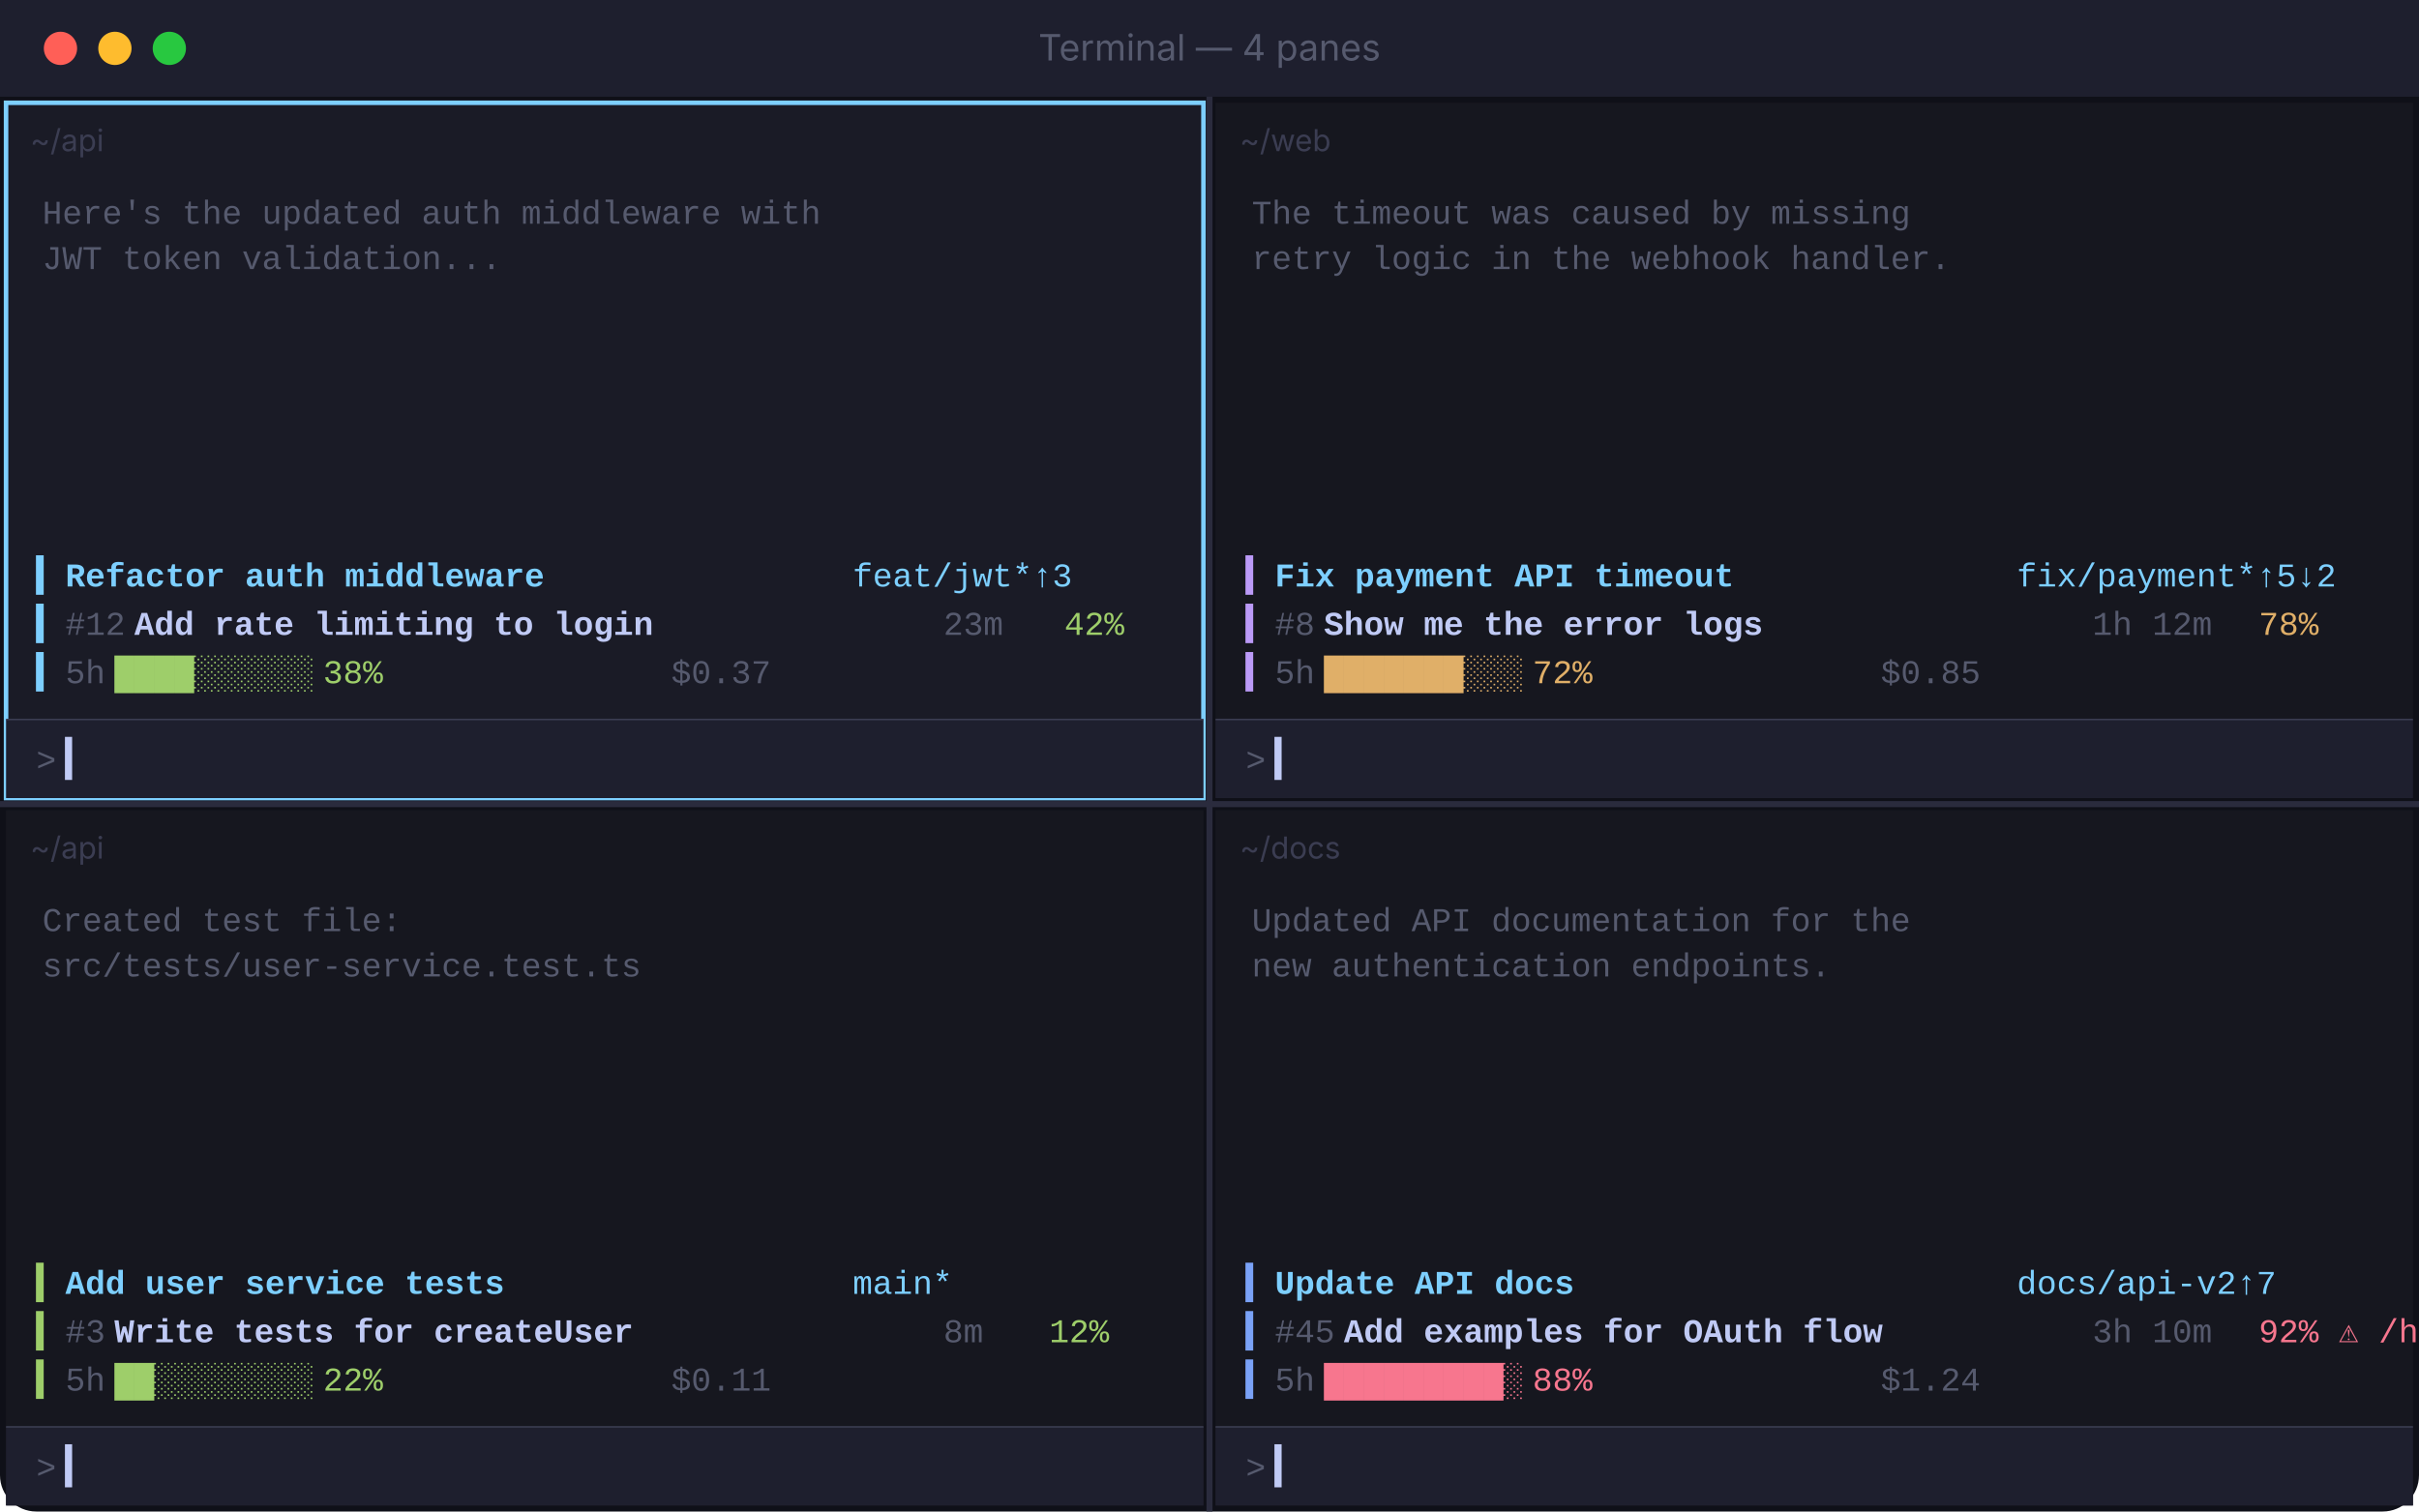
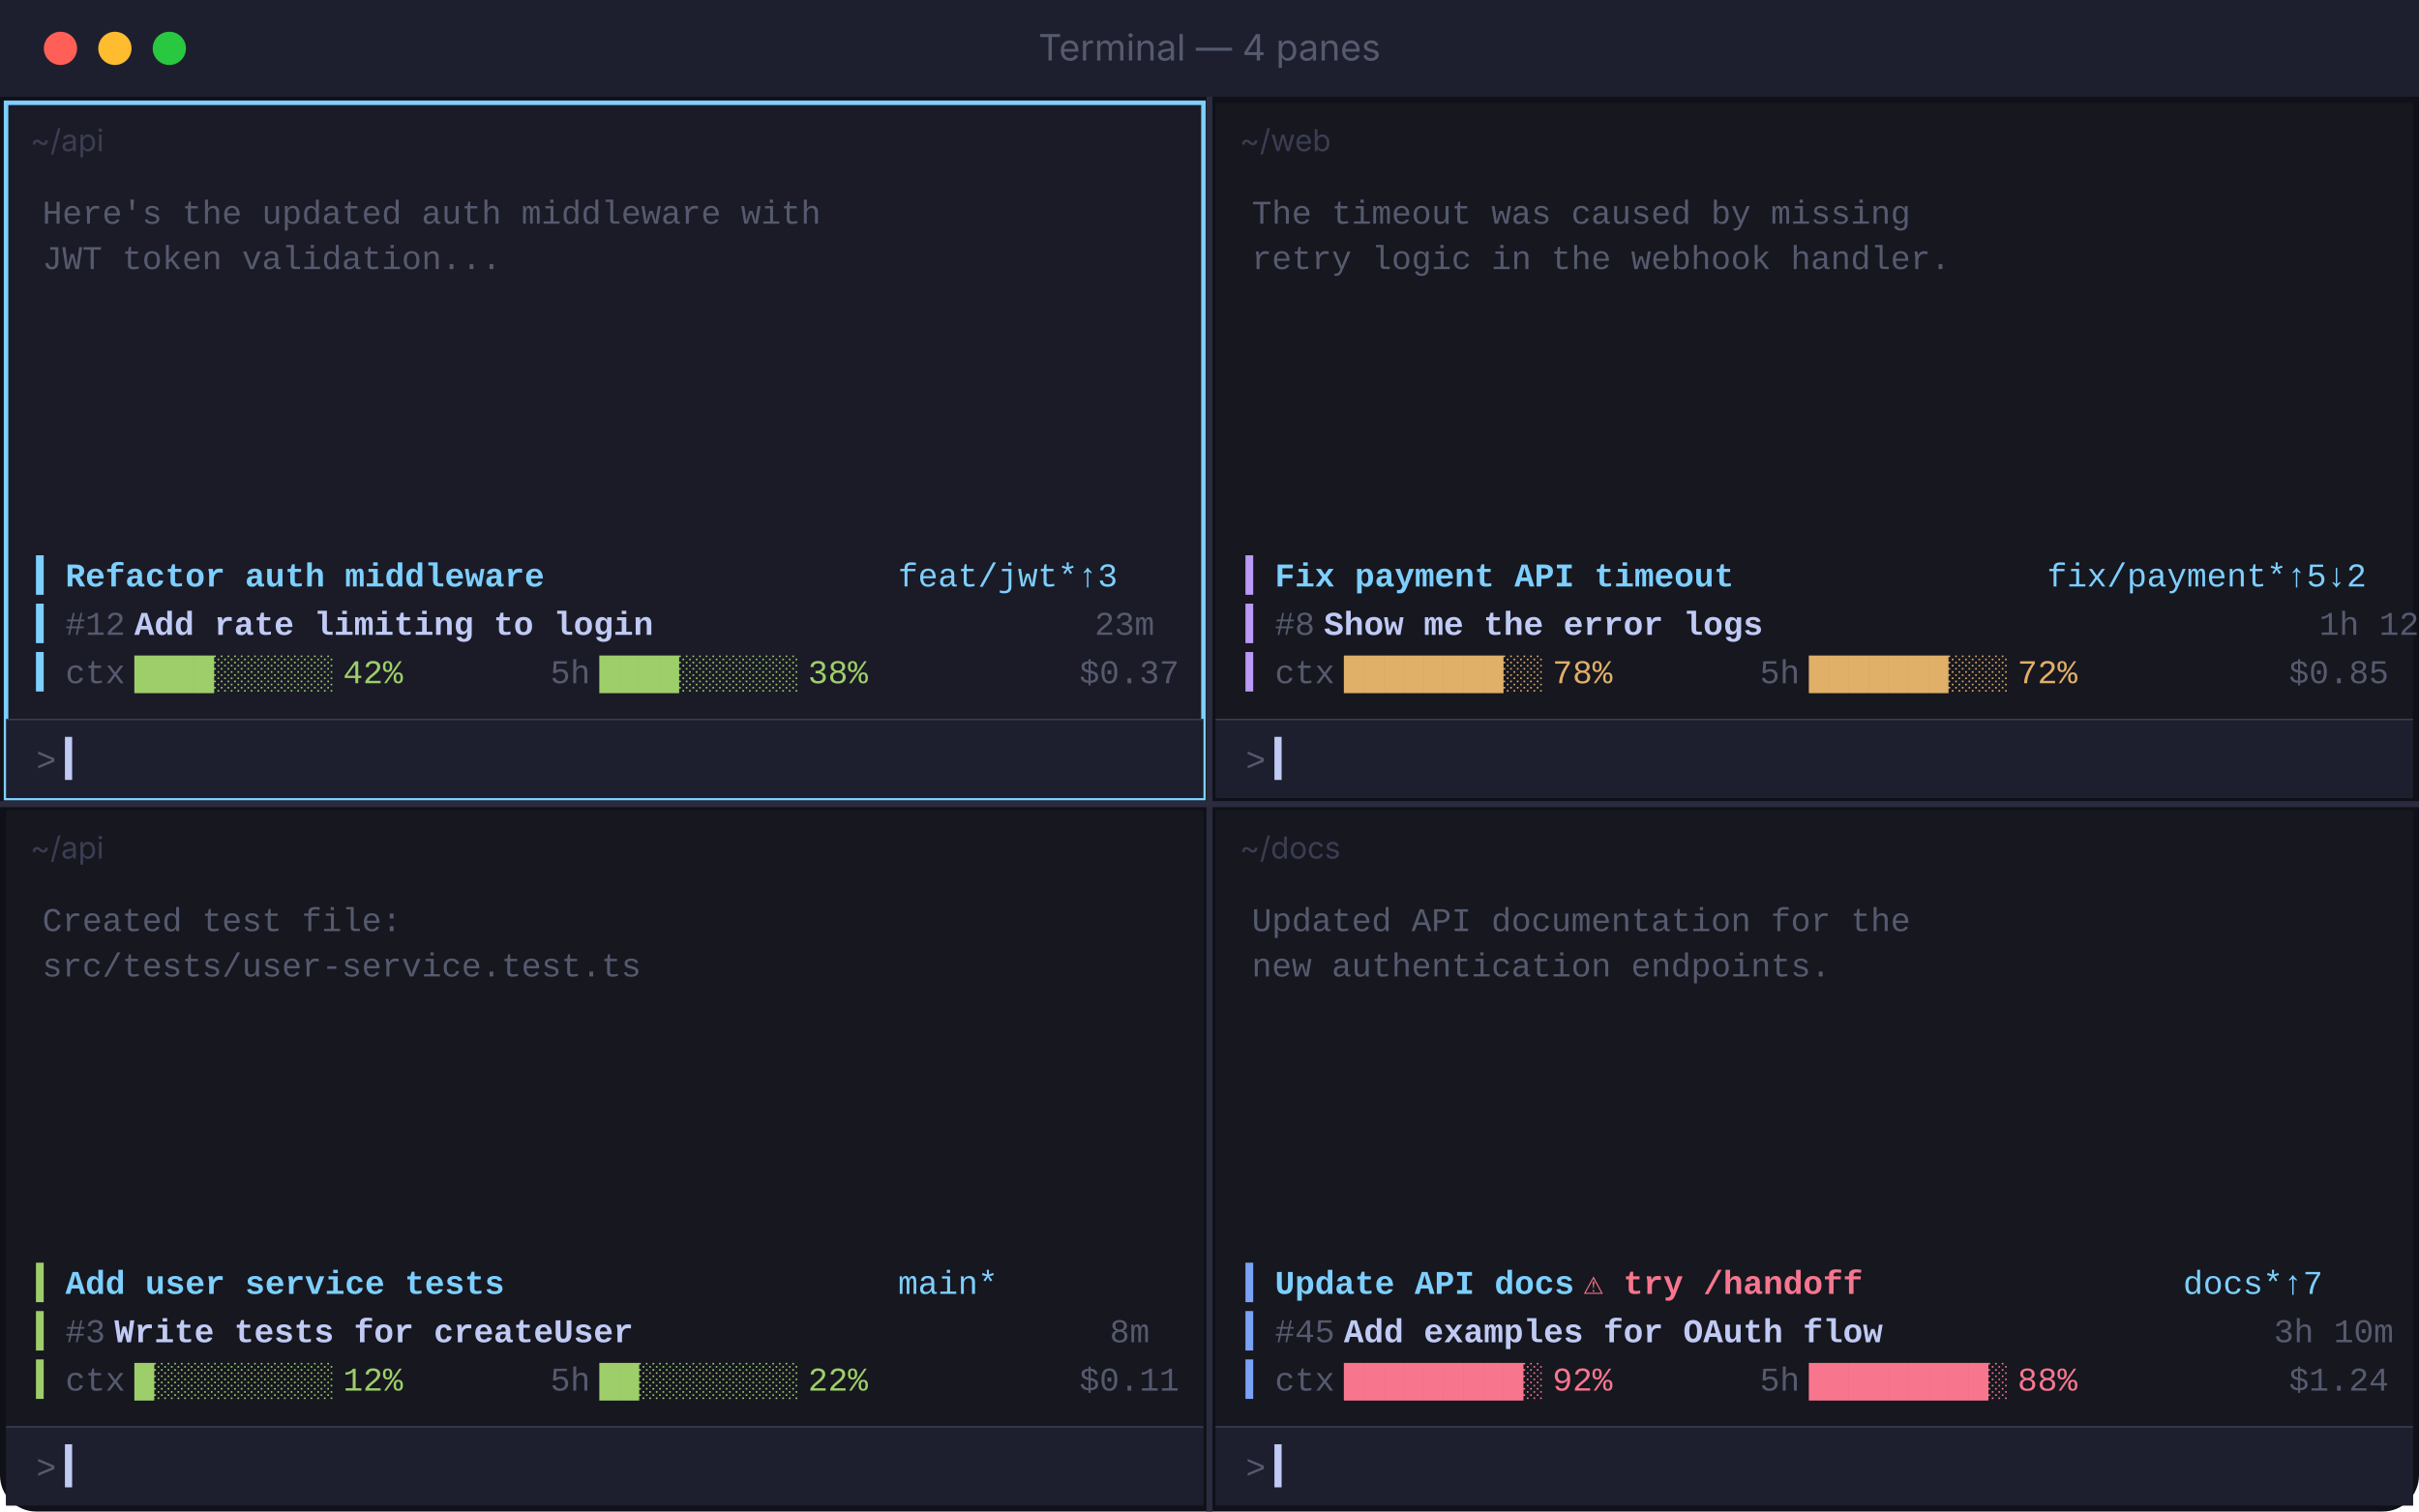
<svg xmlns="http://www.w3.org/2000/svg" width="800" height="500" viewBox="0 0 800 500">
  <defs>
    <style>
      .bg { fill: #1a1b26; }
      .bg-dim { fill: #16171f; }
      .divider { stroke: #2a2b3d; stroke-width: 2; }
      .dim { fill: #565a6e; font-family: 'Menlo', 'Consolas', 'Courier New', monospace; font-size: 11px; }
      .text { fill: #c0caf5; font-family: 'Menlo', 'Consolas', 'Courier New', monospace; font-size: 11px; }
      .text-bold { fill: #c0caf5; font-family: 'Menlo', 'Consolas', 'Courier New', monospace; font-size: 11px; font-weight: bold; }
      .cyan { fill: #7dcfff; font-family: 'Menlo', 'Consolas', 'Courier New', monospace; font-size: 11px; }
      .cyan-bold { fill: #7dcfff; font-family: 'Menlo', 'Consolas', 'Courier New', monospace; font-size: 11px; font-weight: bold; }
      .yellow { fill: #e0af68; font-family: 'Menlo', 'Consolas', 'Courier New', monospace; font-size: 11px; }
      .green { fill: #9ece6a; font-family: 'Menlo', 'Consolas', 'Courier New', monospace; font-size: 11px; }
      .red { fill: #f7768e; font-family: 'Menlo', 'Consolas', 'Courier New', monospace; font-size: 11px; }
+       .red-bold { fill: #f7768e; font-family: 'Menlo', 'Consolas', 'Courier New', monospace; font-size: 11px; font-weight: bold; }
      .magenta { fill: #bb9af7; font-family: 'Menlo', 'Consolas', 'Courier New', monospace; font-size: 11px; }
      .blue { fill: #7aa2f7; font-family: 'Menlo', 'Consolas', 'Courier New', monospace; font-size: 11px; }
      .prompt-bg { fill: #1e1f2e; }
      .cursor { fill: #c0caf5; }
      .title-bar { fill: #1e1f2e; }
      .title-text { fill: #565a6e; font-family: 'SF Pro Display', 'Helvetica Neue', sans-serif; font-size: 12px; }
      .pane-label { fill: #3b3d52; font-family: 'SF Pro Display', 'Helvetica Neue', sans-serif; font-size: 10px; }
      .active-indicator { fill: none; stroke: #7dcfff; stroke-width: 1.5; }
    </style>
  </defs>
  <rect fill="#0f1018" width="800" height="500" rx="12" />
  <rect class="title-bar" x="0" y="0" width="800" height="32" rx="12 12 0 0" />
  <circle cx="20" cy="16" r="5.5" fill="#ff5f57" />
  <circle cx="38" cy="16" r="5.5" fill="#febc2e" />
  <circle cx="56" cy="16" r="5.5" fill="#28c840" />
  <text x="400" y="20" text-anchor="middle" class="title-text">Terminal — 4 panes</text>
  <line class="divider" x1="400" y1="32" x2="400" y2="500" />
  <line class="divider" x1="0" y1="266" x2="800" y2="266" />
  <g transform="translate(2, 34)">
    <rect class="bg" width="396" height="230" />
    <rect class="active-indicator" x="0" y="0" width="396" height="230" />
    <text x="8" y="16" class="pane-label">~/api</text>
    <text class="dim" x="12" y="40">Here's the updated auth middleware with</text>
    <text class="dim" x="12" y="55">JWT token validation...</text>
    <text y="160">
      <tspan class="cyan" x="10"> ▍ </tspan>
      <tspan class="cyan-bold">Refactor auth middleware</tspan>
-       <tspan class="cyan" x="280">feat/jwt*↑3</tspan>
+       <tspan class="cyan" x="295">feat/jwt*↑3</tspan>
    </text>
    <text y="176">
      <tspan class="cyan" x="10"> ▍ </tspan>
      <tspan class="dim">#12  </tspan>
      <tspan class="text-bold">Add rate limiting to login</tspan>
-       <tspan class="dim" x="310">23m</tspan>
-       <tspan class="green" x="350">42%</tspan>
+       <tspan class="dim" x="360">23m</tspan>
    </text>
    <text y="192">
      <tspan class="cyan" x="10"> ▍ </tspan>
-       <tspan class="dim">5h </tspan>
+       <tspan class="dim">ctx </tspan>
+       <tspan class="green">████░░░░░░</tspan>
+       <tspan class="green"> 42%</tspan>
+       <tspan class="dim" x="180">5h </tspan>
      <tspan class="green">████░░░░░░</tspan>
      <tspan class="green"> 38%</tspan>
-       <tspan class="dim" x="220">$0.37</tspan>
+       <tspan class="dim" x="355">$0.37</tspan>
    </text>
    <rect class="prompt-bg" x="0" y="204" width="396" height="26" />
    <line x1="0" y1="204" x2="396" y2="204" stroke="#3b3d52" stroke-width="0.5" />
    <text y="221">
      <tspan class="dim" x="10"> &gt; </tspan>
      <tspan class="cursor">▎</tspan>
    </text>
  </g>
  <g transform="translate(402, 34)">
    <rect class="bg-dim" width="396" height="230" />
    <text x="8" y="16" class="pane-label">~/web</text>
    <text class="dim" x="12" y="40">The timeout was caused by missing</text>
    <text class="dim" x="12" y="55">retry logic in the webhook handler.</text>
    <text y="160">
      <tspan class="magenta" x="10"> ▍ </tspan>
      <tspan class="cyan-bold">Fix payment API timeout</tspan>
-       <tspan class="cyan" x="265">fix/payment*↑5↓2</tspan>
+       <tspan class="cyan" x="275">fix/payment*↑5↓2</tspan>
    </text>
    <text y="176">
      <tspan class="magenta" x="10"> ▍ </tspan>
      <tspan class="dim">#8  </tspan>
      <tspan class="text-bold">Show me the error logs</tspan>
-       <tspan class="dim" x="290">1h 12m</tspan>
-       <tspan class="yellow" x="345">78%</tspan>
+       <tspan class="dim" x="365">1h 12m</tspan>
    </text>
    <text y="192">
      <tspan class="magenta" x="10"> ▍ </tspan>
-       <tspan class="dim">5h </tspan>
+       <tspan class="dim">ctx </tspan>
+       <tspan class="yellow">████████░░</tspan>
+       <tspan class="yellow"> 78%</tspan>
+       <tspan class="dim" x="180">5h </tspan>
      <tspan class="yellow">███████░░░</tspan>
      <tspan class="yellow"> 72%</tspan>
-       <tspan class="dim" x="220">$0.85</tspan>
+       <tspan class="dim" x="355">$0.85</tspan>
    </text>
    <rect class="prompt-bg" x="0" y="204" width="396" height="26" />
    <line x1="0" y1="204" x2="396" y2="204" stroke="#3b3d52" stroke-width="0.5" />
    <text y="221">
      <tspan class="dim" x="10"> &gt; </tspan>
      <tspan class="cursor">▎</tspan>
    </text>
  </g>
  <g transform="translate(2, 268)">
    <rect class="bg-dim" width="396" height="230" />
    <text x="8" y="16" class="pane-label">~/api</text>
    <text class="dim" x="12" y="40">Created test file:</text>
    <text class="dim" x="12" y="55">src/tests/user-service.test.ts</text>
    <text y="160">
      <tspan class="green" x="10"> ▍ </tspan>
      <tspan class="cyan-bold">Add user service tests</tspan>
-       <tspan class="cyan" x="280">main*</tspan>
+       <tspan class="cyan" x="295">main*</tspan>
    </text>
    <text y="176">
      <tspan class="green" x="10"> ▍ </tspan>
      <tspan class="dim">#3  </tspan>
      <tspan class="text-bold">Write tests for createUser</tspan>
-       <tspan class="dim" x="310">8m</tspan>
-       <tspan class="green" x="345">12%</tspan>
+       <tspan class="dim" x="365">8m</tspan>
    </text>
    <text y="192">
      <tspan class="green" x="10"> ▍ </tspan>
-       <tspan class="dim">5h </tspan>
+       <tspan class="dim">ctx </tspan>
+       <tspan class="green">█░░░░░░░░░</tspan>
+       <tspan class="green"> 12%</tspan>
+       <tspan class="dim" x="180">5h </tspan>
      <tspan class="green">██░░░░░░░░</tspan>
      <tspan class="green"> 22%</tspan>
-       <tspan class="dim" x="220">$0.11</tspan>
+       <tspan class="dim" x="355">$0.11</tspan>
    </text>
    <rect class="prompt-bg" x="0" y="204" width="396" height="26" />
    <line x1="0" y1="204" x2="396" y2="204" stroke="#3b3d52" stroke-width="0.5" />
    <text y="221">
      <tspan class="dim" x="10"> &gt; </tspan>
      <tspan class="cursor">▎</tspan>
    </text>
  </g>
  <g transform="translate(402, 268)">
    <rect class="bg-dim" width="396" height="230" />
    <text x="8" y="16" class="pane-label">~/docs</text>
    <text class="dim" x="12" y="40">Updated API documentation for the</text>
    <text class="dim" x="12" y="55">new authentication endpoints.</text>
    <text y="160">
      <tspan class="blue" x="10"> ▍ </tspan>
      <tspan class="cyan-bold">Update API docs</tspan>
-       <tspan class="cyan" x="265">docs/api-v2↑7</tspan>
+       <tspan class="red-bold">  ⚠ try /handoff</tspan>
+       <tspan class="cyan" x="320">docs*↑7</tspan>
    </text>
    <text y="176">
      <tspan class="blue" x="10"> ▍ </tspan>
      <tspan class="dim">#45  </tspan>
      <tspan class="text-bold">Add examples for OAuth flow</tspan>
-       <tspan class="dim" x="290">3h 10m</tspan>
-       <tspan class="red" x="345">92% ⚠ /handoff</tspan>
+       <tspan class="dim" x="350">3h 10m</tspan>
    </text>
    <text y="192">
      <tspan class="blue" x="10"> ▍ </tspan>
-       <tspan class="dim">5h </tspan>
+       <tspan class="dim">ctx </tspan>
+       <tspan class="red">█████████░</tspan>
+       <tspan class="red"> 92%</tspan>
+       <tspan class="dim" x="180">5h </tspan>
      <tspan class="red">█████████░</tspan>
      <tspan class="red"> 88%</tspan>
-       <tspan class="dim" x="220">$1.24</tspan>
+       <tspan class="dim" x="355">$1.24</tspan>
    </text>
    <rect class="prompt-bg" x="0" y="204" width="396" height="26" />
    <line x1="0" y1="204" x2="396" y2="204" stroke="#3b3d52" stroke-width="0.5" />
    <text y="221">
      <tspan class="dim" x="10"> &gt; </tspan>
      <tspan class="cursor">▎</tspan>
    </text>
  </g>
</svg>
